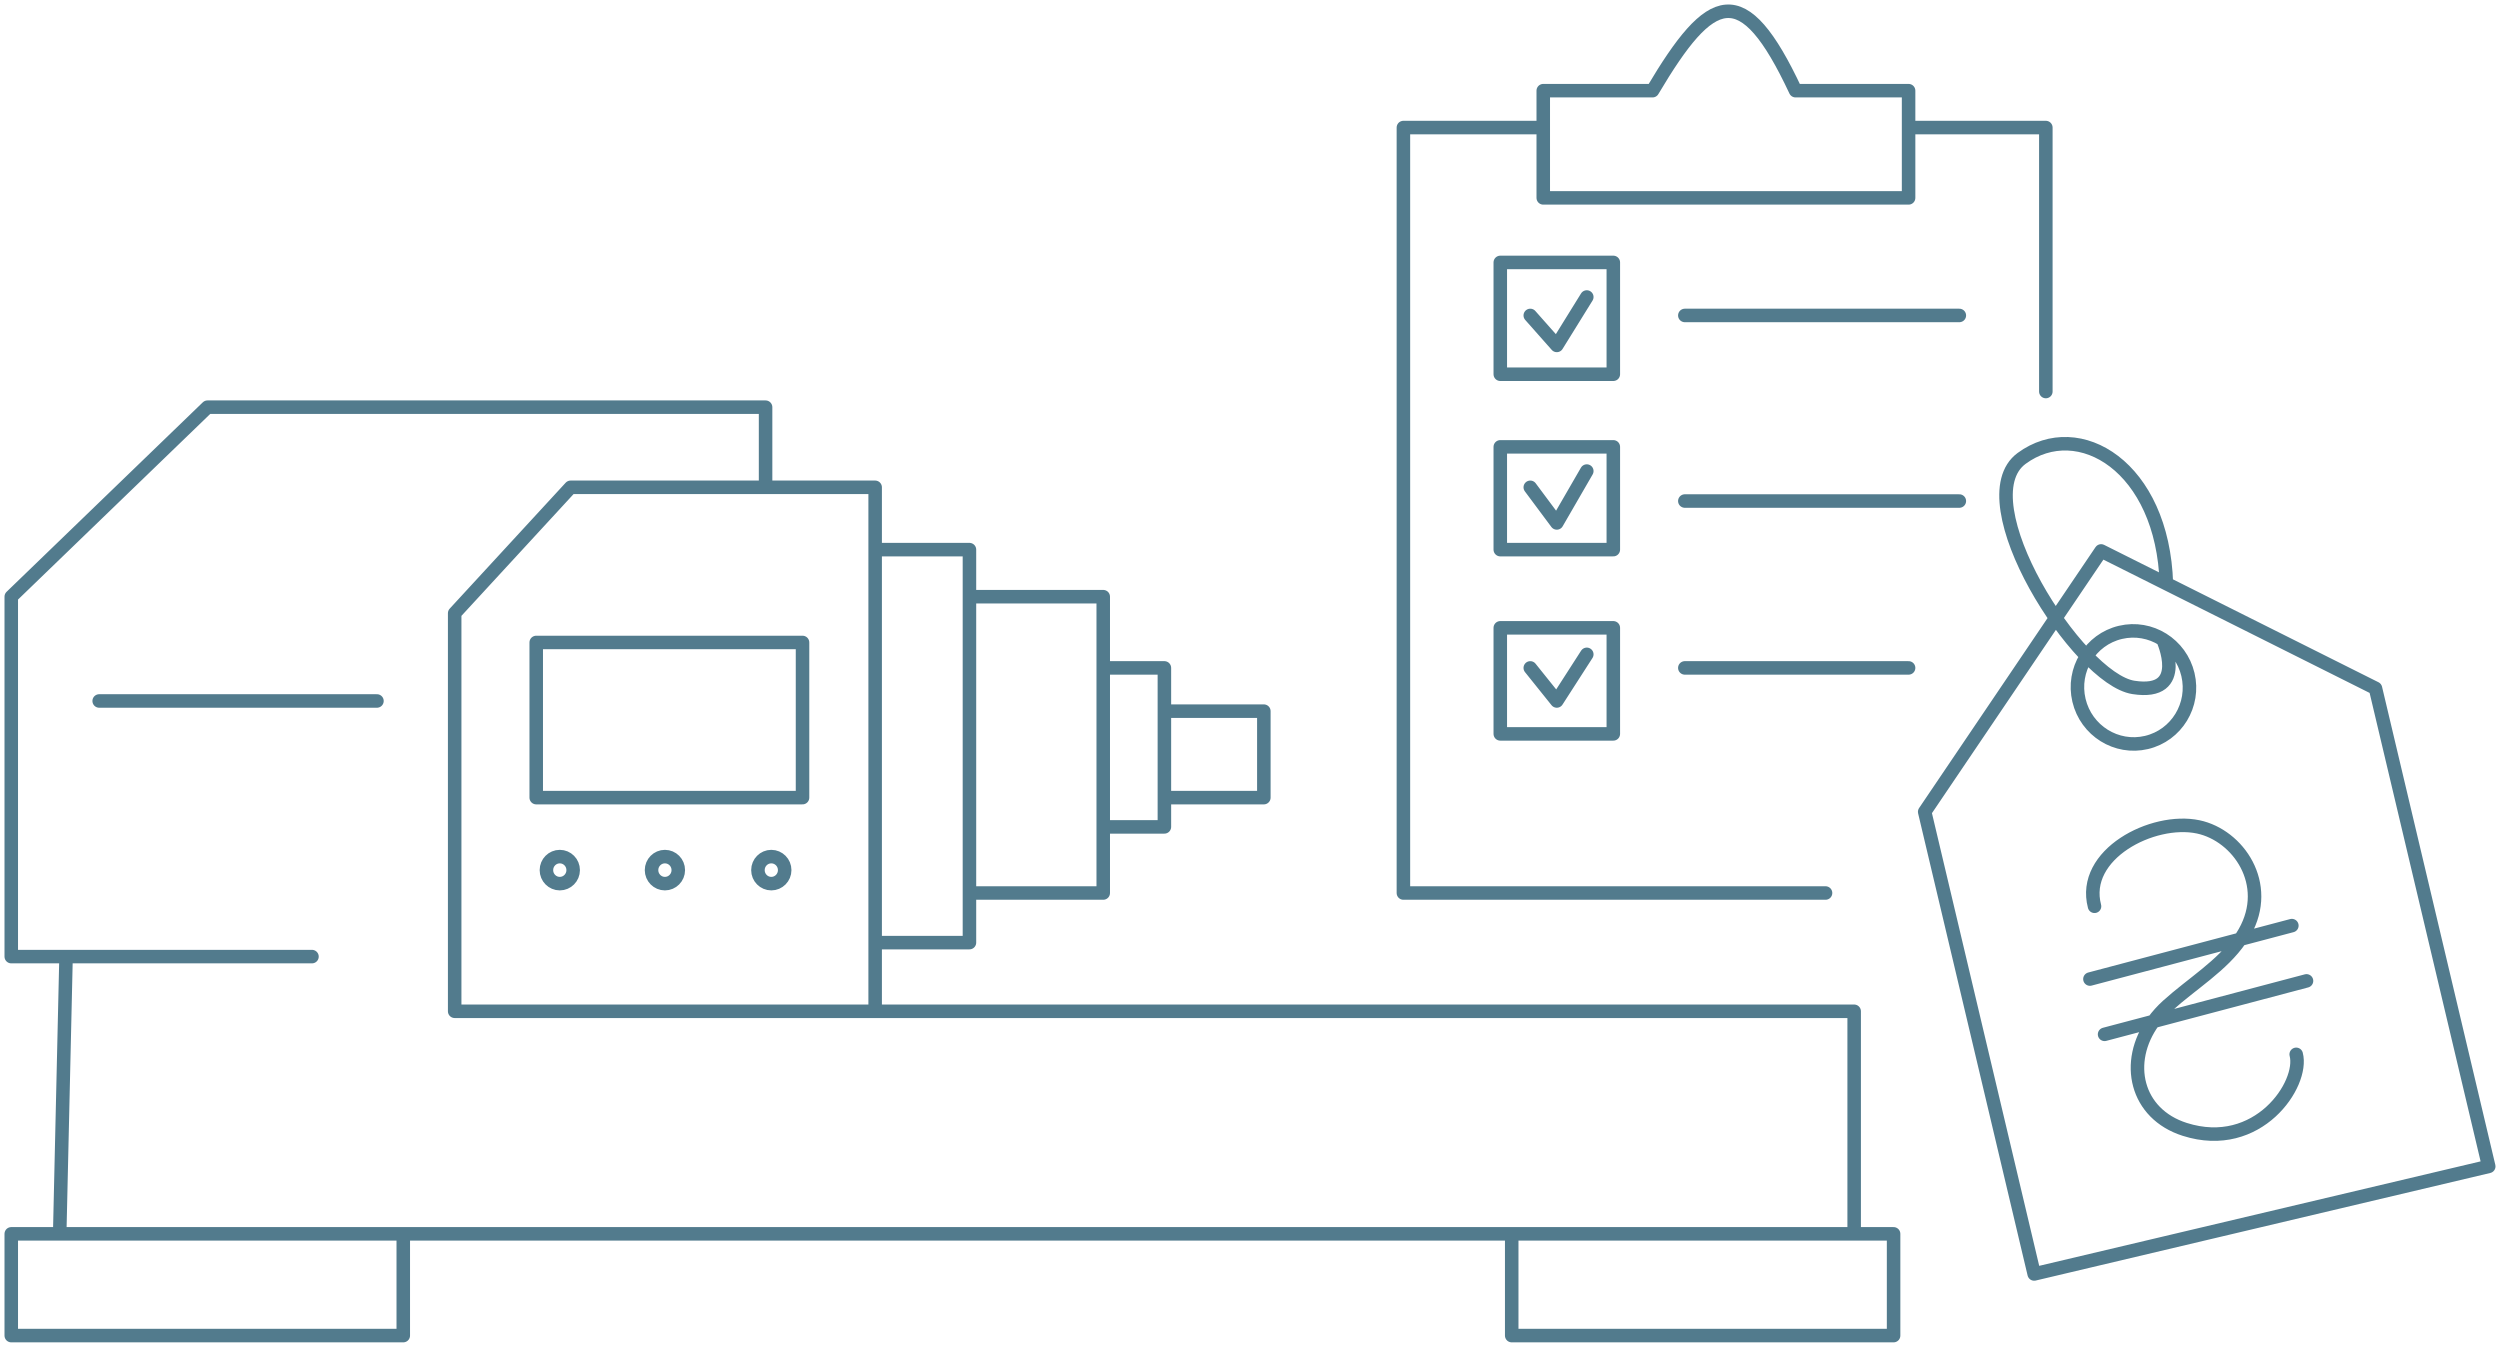
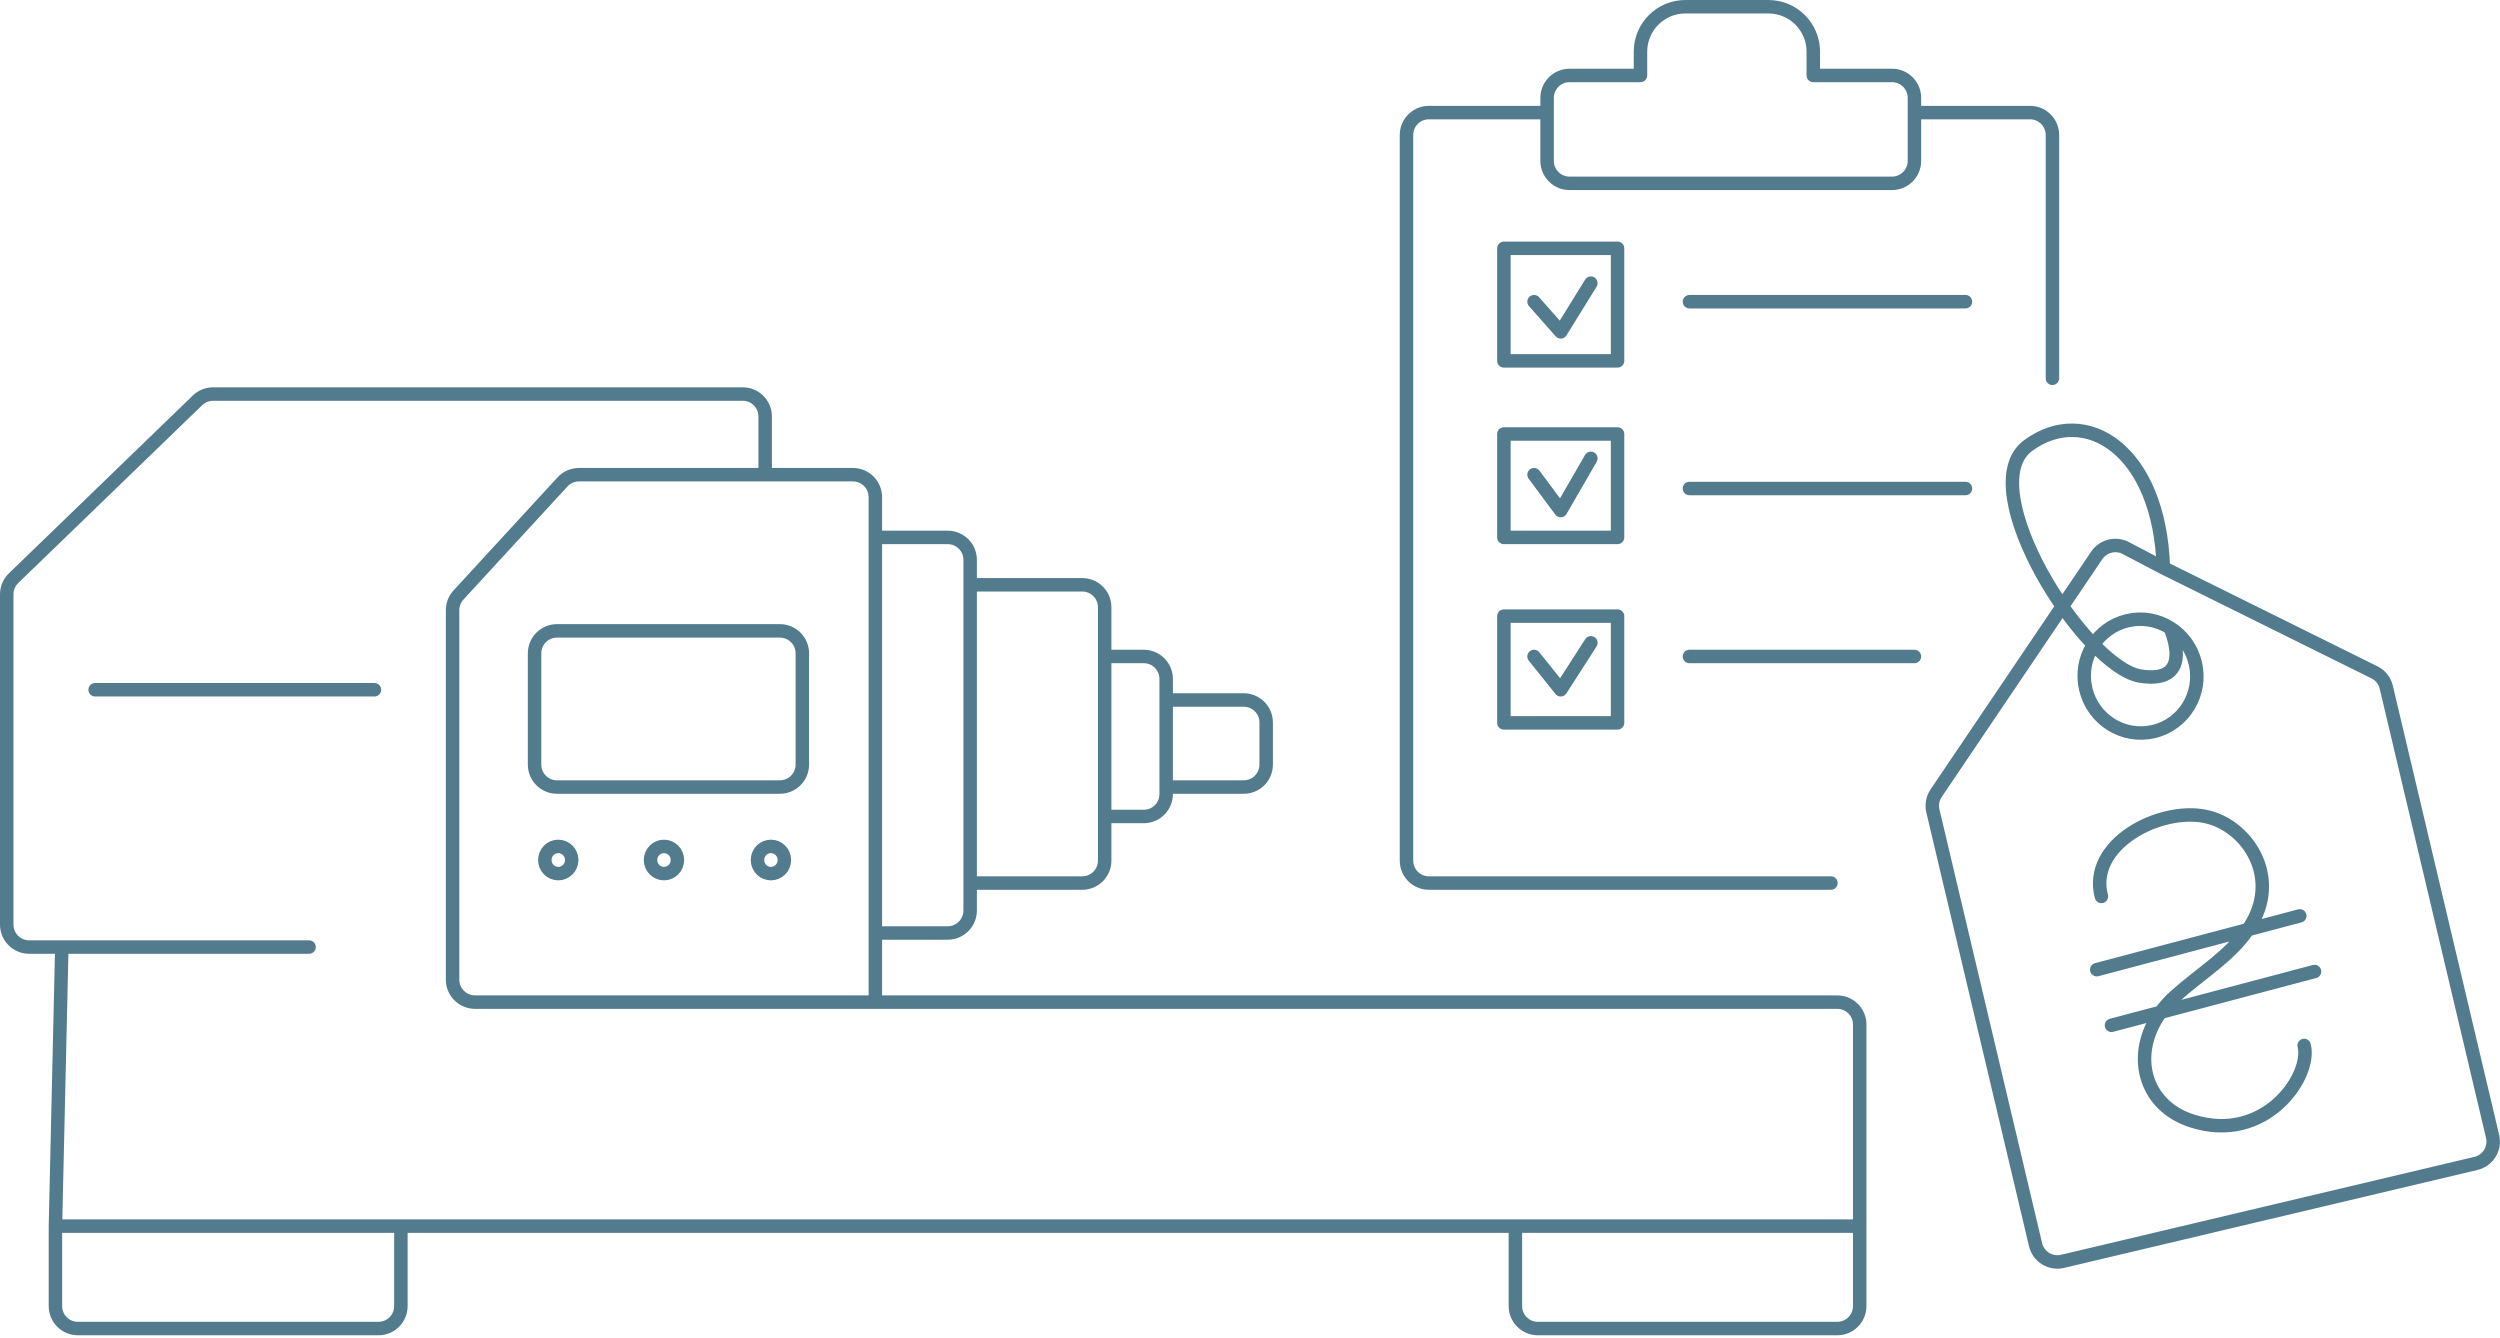
- <svg xmlns="http://www.w3.org/2000/svg" width="555" height="299.001" viewBox="0 0 555 299.001" fill="none">
-   <path id="Vector 104" d="M335.601 273.914V296.501H420.377V273.914H411.624M335.601 273.914H89.526M335.601 273.914H411.624M89.526 273.914V296.501H2.5V273.914H13.253M89.526 273.914H13.253M13.253 273.914L14.663 212.365M14.663 212.365H2.5V132.464L46.062 90.396H169.958V108.183M14.663 212.365H69.257M169.958 108.183H126.679L100.938 136.135V224.505H194.284M169.958 108.183H194.284V122.018M194.284 224.505V209.259M194.284 224.505H342.603H390.868H411.624V273.914M22.018 155.616H83.683M194.284 122.018H215.217V132.464M194.284 122.018V209.259M194.284 209.259H215.217V198.248M215.217 132.464H244.918V148.275M215.217 132.464V198.248M215.217 198.248H244.918V183.567M244.918 148.275H258.495V157.874M244.918 148.275V183.567M244.918 183.567H258.495V177.073M258.495 157.874H280.573V177.073H258.495M258.495 157.874V177.073M342.603 28.318V20.129H366.862C379.825 -1.748 386.859 -4.949 398.613 20.129H423.706V28.318M342.603 28.318V43.928H423.706V28.318M342.603 28.318H311.555V198.248H405.27M423.706 28.318H454.176V86.919M339.721 70.03L345.61 76.683L352.267 65.936M339.721 108.183L345.61 116.092L352.267 104.576M339.721 148.275L345.61 155.616L352.267 145.264M374.032 70.03H434.972M374.032 111.23H434.972M374.032 148.275H423.706M480.938 129.562L527.352 152.8L552.5 258.939L451.589 282.82L427.281 180.226L466.447 122.307L480.938 129.562ZM480.938 129.562C480.136 103.553 461.478 92.452 448.808 101.762C436.138 111.071 461.323 150.704 473.627 152.608C485.931 154.513 480.136 141.946 480.136 141.946M480.136 141.946C477.423 140.25 474.073 139.596 470.731 140.387C464.052 141.968 459.935 148.721 461.534 155.47C463.133 162.22 469.844 166.41 476.523 164.829C483.202 163.249 487.319 156.496 485.72 149.746C484.921 146.374 482.846 143.64 480.136 141.946ZM464.983 201.195C461.932 189.681 477.881 181.431 488.002 183.567C496.871 185.439 504.379 196.265 498.324 206.943C498.018 207.483 497.689 208.007 497.342 208.516M497.342 208.516C493.309 214.417 486.657 218.338 481.207 223.268C479.99 224.369 478.943 225.539 478.062 226.752M497.342 208.516L463.964 217.35M497.342 208.516L508.792 205.486M478.062 226.752C471.489 235.804 474.196 247.28 485.015 250.723C501.27 255.896 511.505 240.664 509.756 234.064M478.062 226.752L467.216 229.622M478.062 226.752L512.044 217.758M119.042 142.628V177.073H178.161V142.628H119.042ZM127.245 193.166C127.245 194.824 125.915 196.168 124.275 196.168C122.634 196.168 121.305 194.824 121.305 193.166C121.305 191.508 122.634 190.165 124.275 190.165C125.915 190.165 127.245 191.508 127.245 193.166ZM150.581 193.166C150.581 194.824 149.252 196.168 147.611 196.168C145.971 196.168 144.641 194.824 144.641 193.166C144.641 191.508 145.971 190.165 147.611 190.165C149.252 190.165 150.581 191.508 150.581 193.166ZM174.201 193.166C174.201 194.824 172.871 196.168 171.231 196.168C169.59 196.168 168.261 194.824 168.261 193.166C168.261 191.508 169.59 190.165 171.231 190.165C172.871 190.165 174.201 191.508 174.201 193.166ZM333.063 58.259V83.081H358.156V58.259H333.063ZM333.063 99.203V122.018H358.156V99.203H333.063ZM333.063 139.379V162.921H358.156V139.379H333.063Z" stroke="#527B8D" stroke-width="3" stroke-linecap="round" stroke-linejoin="round" />
+ <svg xmlns="http://www.w3.org/2000/svg" width="557" height="298" viewBox="0 0 557 298" fill="none">
+   <path d="M337.629 273.183V291C337.629 293.762 339.868 296 342.629 296H409.344C412.105 296 414.344 293.762 414.344 291V273.183M337.629 273.183H89.318M337.629 273.183H414.344M13.774 211.006L12.351 273.183V291C12.351 293.762 14.59 296 17.351 296H84.318C87.079 296 89.318 293.762 89.318 291V273.183M89.318 273.183H12.351M13.774 211.006H6.5C3.739 211.006 1.5 208.768 1.5 206.006V132.411C1.5 131.055 2.05 129.758 3.025 128.816L44.004 89.198C44.937 88.297 46.183 87.793 47.479 87.793H165.48C168.242 87.793 170.48 90.032 170.48 92.793V105.762M13.774 211.006H68.864M170.48 105.762H129.002C127.604 105.762 126.269 106.347 125.322 107.376L102.153 132.563C101.304 133.486 100.833 134.694 100.833 135.948V218.27C100.833 221.032 103.071 223.27 105.833 223.27H195.028M170.48 105.762H190.028C192.789 105.762 195.028 108 195.028 110.762V119.737M195.028 223.27V207.869M195.028 223.27H344.695H393.399H409.344C412.105 223.27 414.344 225.509 414.344 228.27V273.183M21.195 153.678H83.421M195.028 119.737H211.15C213.912 119.737 216.15 121.976 216.15 124.737V130.29M195.028 119.737V207.869M195.028 207.869H211.15C213.912 207.869 216.15 205.63 216.15 202.869V196.745M216.15 130.29H241.122C243.883 130.29 246.122 132.529 246.122 135.29V146.262M216.15 130.29V196.745M216.15 196.745H241.122C243.883 196.745 246.122 194.507 246.122 191.745V181.914M246.122 146.262H254.823C257.584 146.262 259.823 148.501 259.823 151.262V155.959M246.122 146.262V181.914M246.122 181.914H254.823C257.584 181.914 259.823 179.676 259.823 176.914V175.354M259.823 155.959H277.101C279.862 155.959 282.101 158.198 282.101 160.959V170.354C282.101 173.116 279.862 175.354 277.101 175.354H259.823M259.823 155.959V175.354M344.695 25.081V21.809C344.695 19.047 346.934 16.809 349.695 16.809H365.5V11.5C365.5 5.977 369.977 1.5 375.5 1.5H394C399.523 1.5 404 5.977 404 11.5V16.809H421.535C424.296 16.809 426.535 19.047 426.535 21.809V25.081M344.695 25.081V35.85C344.695 38.612 346.934 40.85 349.695 40.85H421.535C424.296 40.85 426.535 38.612 426.535 35.85V25.081M344.695 25.081H318.365C315.603 25.081 313.365 27.32 313.365 30.081V191.745C313.365 194.507 315.603 196.745 318.365 196.745H407.932M426.535 25.081H452.282C455.044 25.081 457.282 27.32 457.282 30.081V84.28M341.786 67.219L347.729 73.94L354.447 63.083M341.786 105.762L347.729 113.751L354.447 102.118M341.786 146.262L347.729 153.678L354.447 143.221M376.409 67.219H437.904M376.409 108.839H437.904M376.409 146.262H426.535M482 126.5L529.018 149.791C530.351 150.452 531.321 151.672 531.664 153.12L555.349 253.191C555.985 255.877 554.322 258.571 551.636 259.208L459.539 281.027C456.851 281.664 454.156 280.001 453.52 277.313L430.648 180.673C430.326 179.313 430.588 177.881 431.37 176.723L467.161 123.736C468.587 121.626 471.371 120.924 473.627 122.107L482 126.5ZM482 126.5C481.191 100.226 464.651 89.869 451.865 99.274C439.08 108.679 464.494 148.716 476.91 150.64C489.325 152.564 483.478 139.869 483.478 139.869M483.478 139.869C480.74 138.155 477.36 137.495 473.988 138.294C467.248 139.89 463.093 146.712 464.707 153.531C466.321 160.349 473.092 164.582 479.832 162.986C486.572 161.389 490.727 154.567 489.113 147.749C488.307 144.342 486.213 141.58 483.478 139.869ZM468.188 199.722C465.109 188.091 481.202 179.756 491.415 181.914C500.366 183.805 507.941 194.742 501.832 205.528C501.523 206.074 501.191 206.604 500.84 207.118M500.84 207.118C496.771 213.079 490.059 217.04 484.559 222.021C483.331 223.133 482.274 224.314 481.385 225.54M500.84 207.118L467.16 216.042M500.84 207.118L512.394 204.057M481.385 225.54C474.752 234.685 477.484 246.277 488.401 249.755C504.804 254.981 515.132 239.594 513.367 232.926M481.385 225.54L470.441 228.439M481.385 225.54L515.676 216.454M127.379 191.611C127.379 193.286 126.037 194.644 124.382 194.644C122.726 194.644 121.385 193.286 121.385 191.611C121.385 189.937 122.726 188.579 124.382 188.579C126.037 188.579 127.379 189.937 127.379 191.611ZM150.928 191.611C150.928 193.286 149.586 194.644 147.93 194.644C146.275 194.644 144.933 193.286 144.933 191.611C144.933 189.937 146.275 188.579 147.93 188.579C149.586 188.579 150.928 189.937 150.928 191.611ZM174.762 191.611C174.762 193.286 173.42 194.644 171.765 194.644C170.109 194.644 168.767 193.286 168.767 191.611C168.767 189.937 170.109 188.579 171.765 188.579C173.42 188.579 174.762 189.937 174.762 191.611ZM335.068 55.327V80.403H360.39V55.327H335.068ZM335.068 96.689V119.737H360.39V96.689H335.068ZM335.068 137.275V161.058H360.39V137.275H335.068ZM178.758 145.558V170.354C178.758 173.116 176.519 175.354 173.758 175.354H124.101C121.34 175.354 119.101 173.116 119.101 170.354V145.558C119.101 142.796 121.34 140.558 124.101 140.558H173.758C176.519 140.558 178.758 142.796 178.758 145.558Z" stroke="#527B8D" stroke-width="3" stroke-linecap="round" stroke-linejoin="round" />
</svg>
